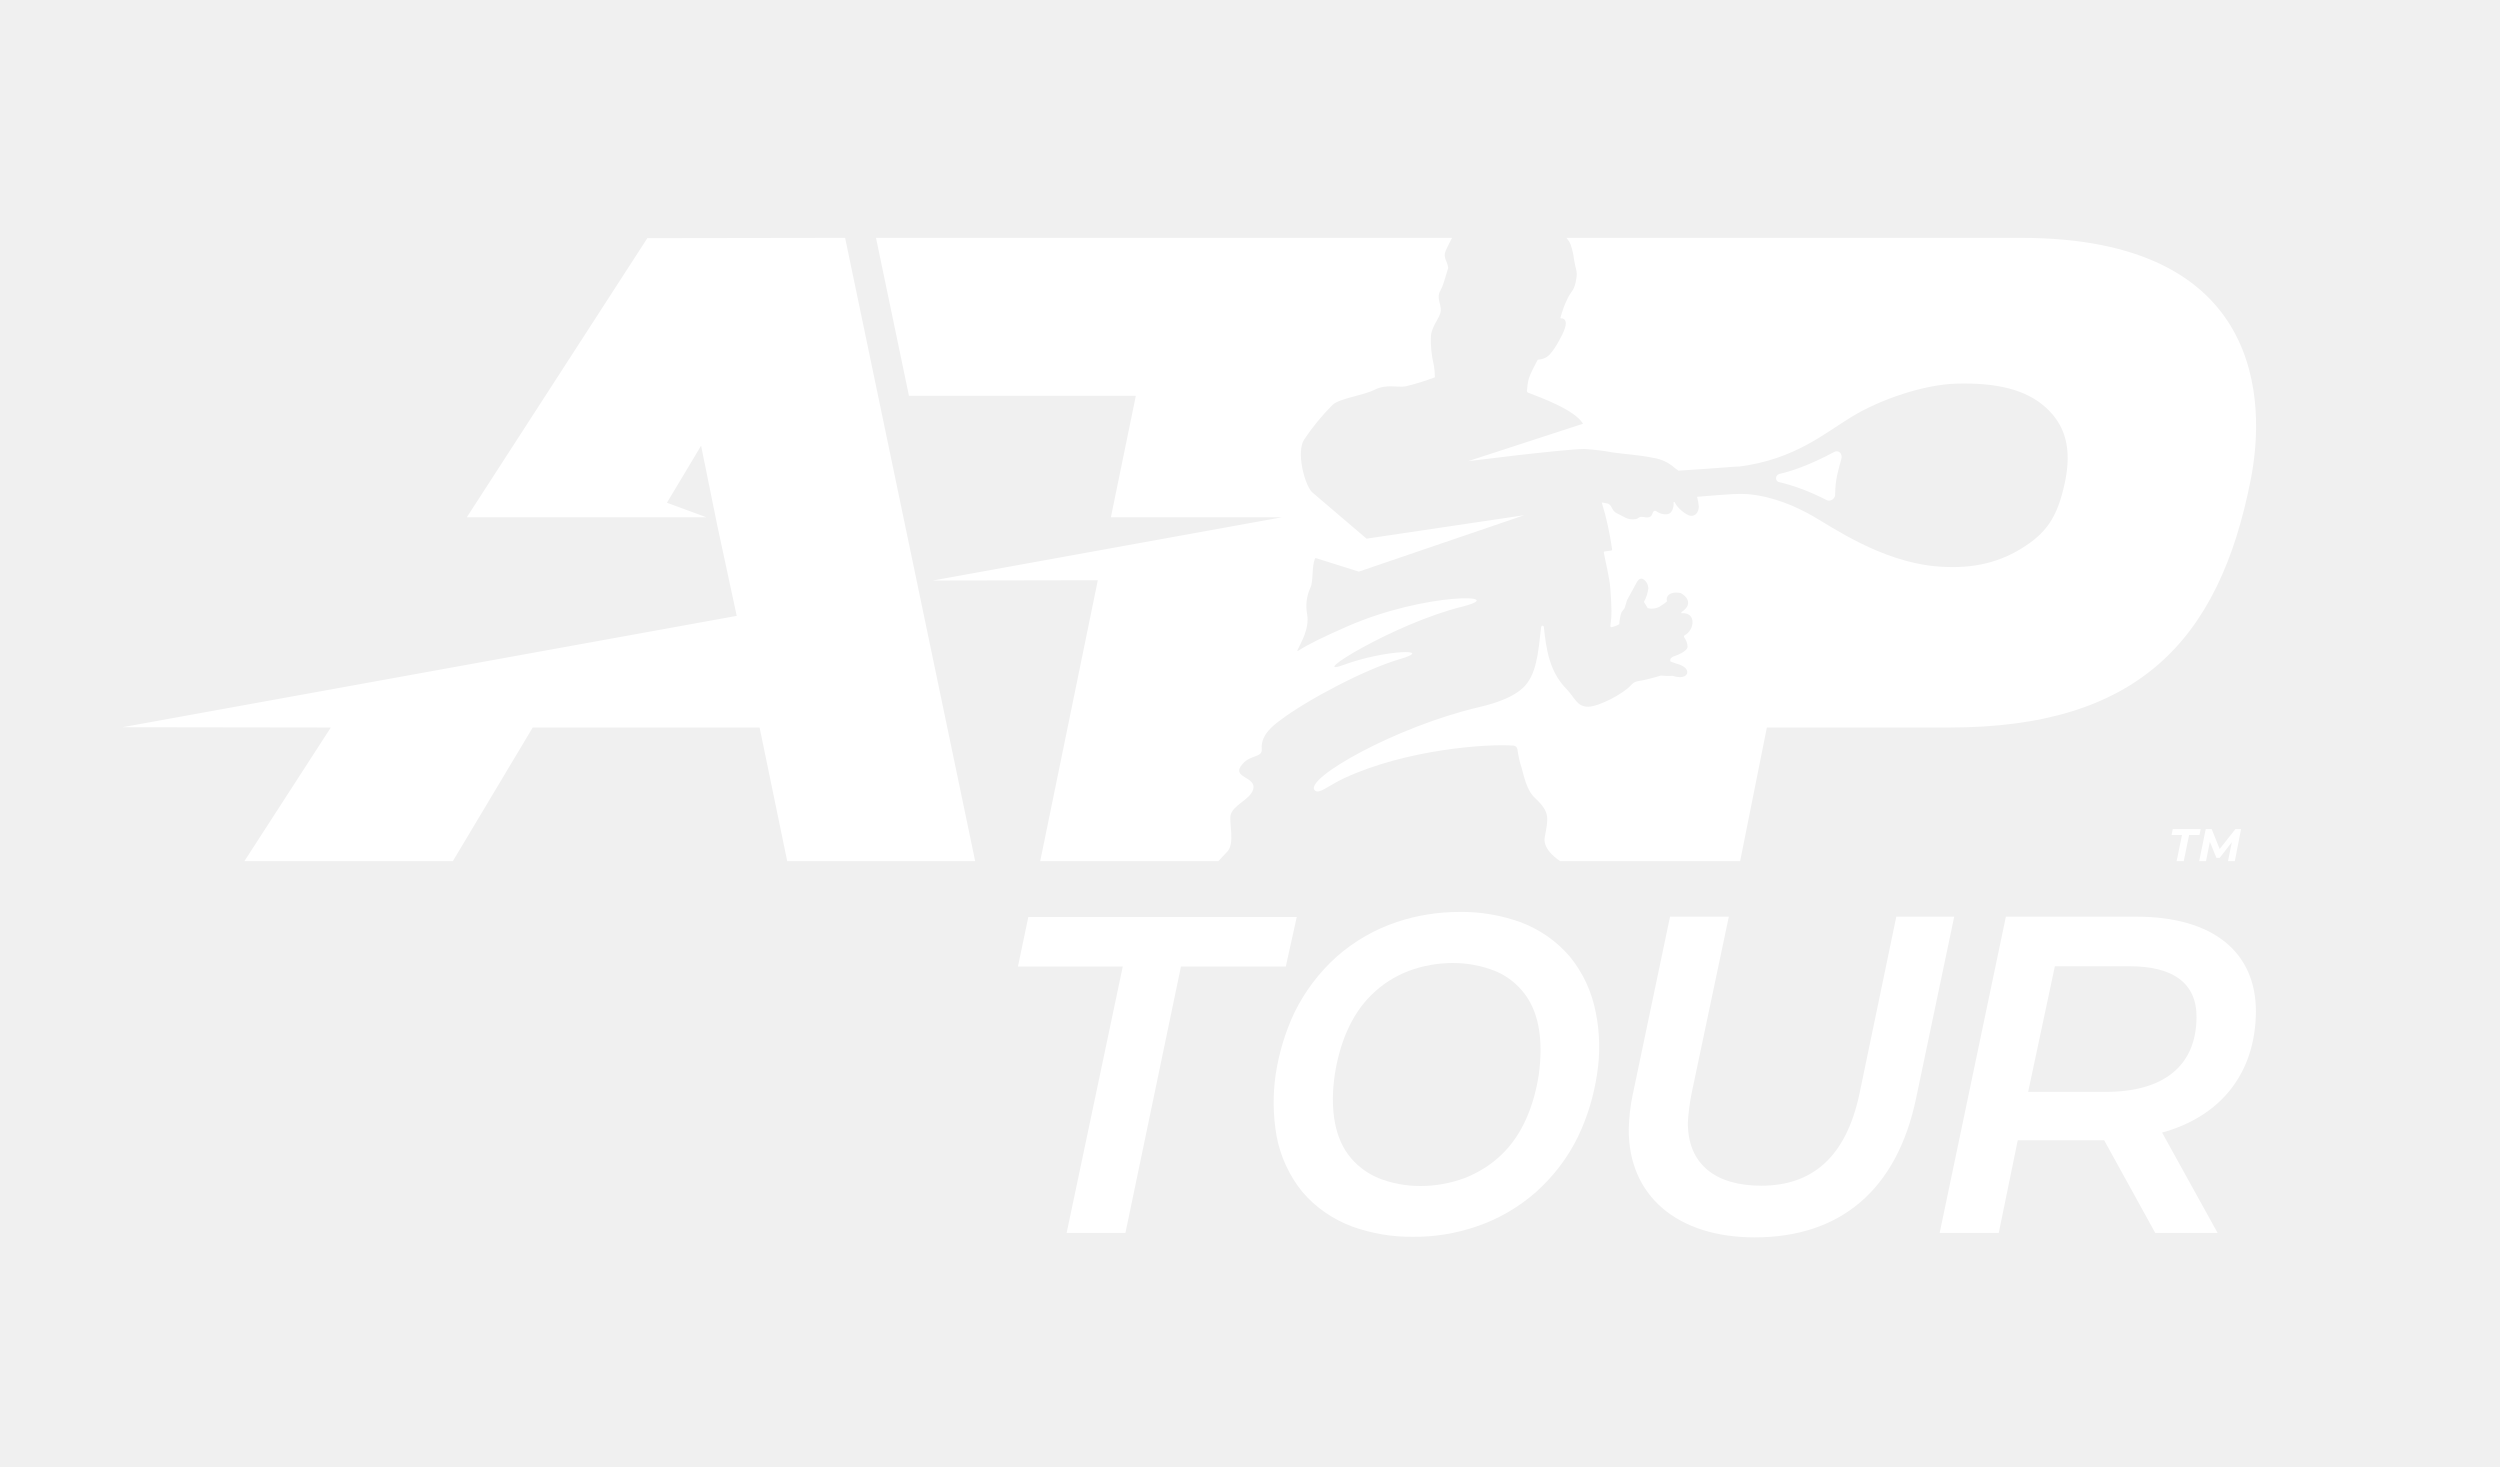
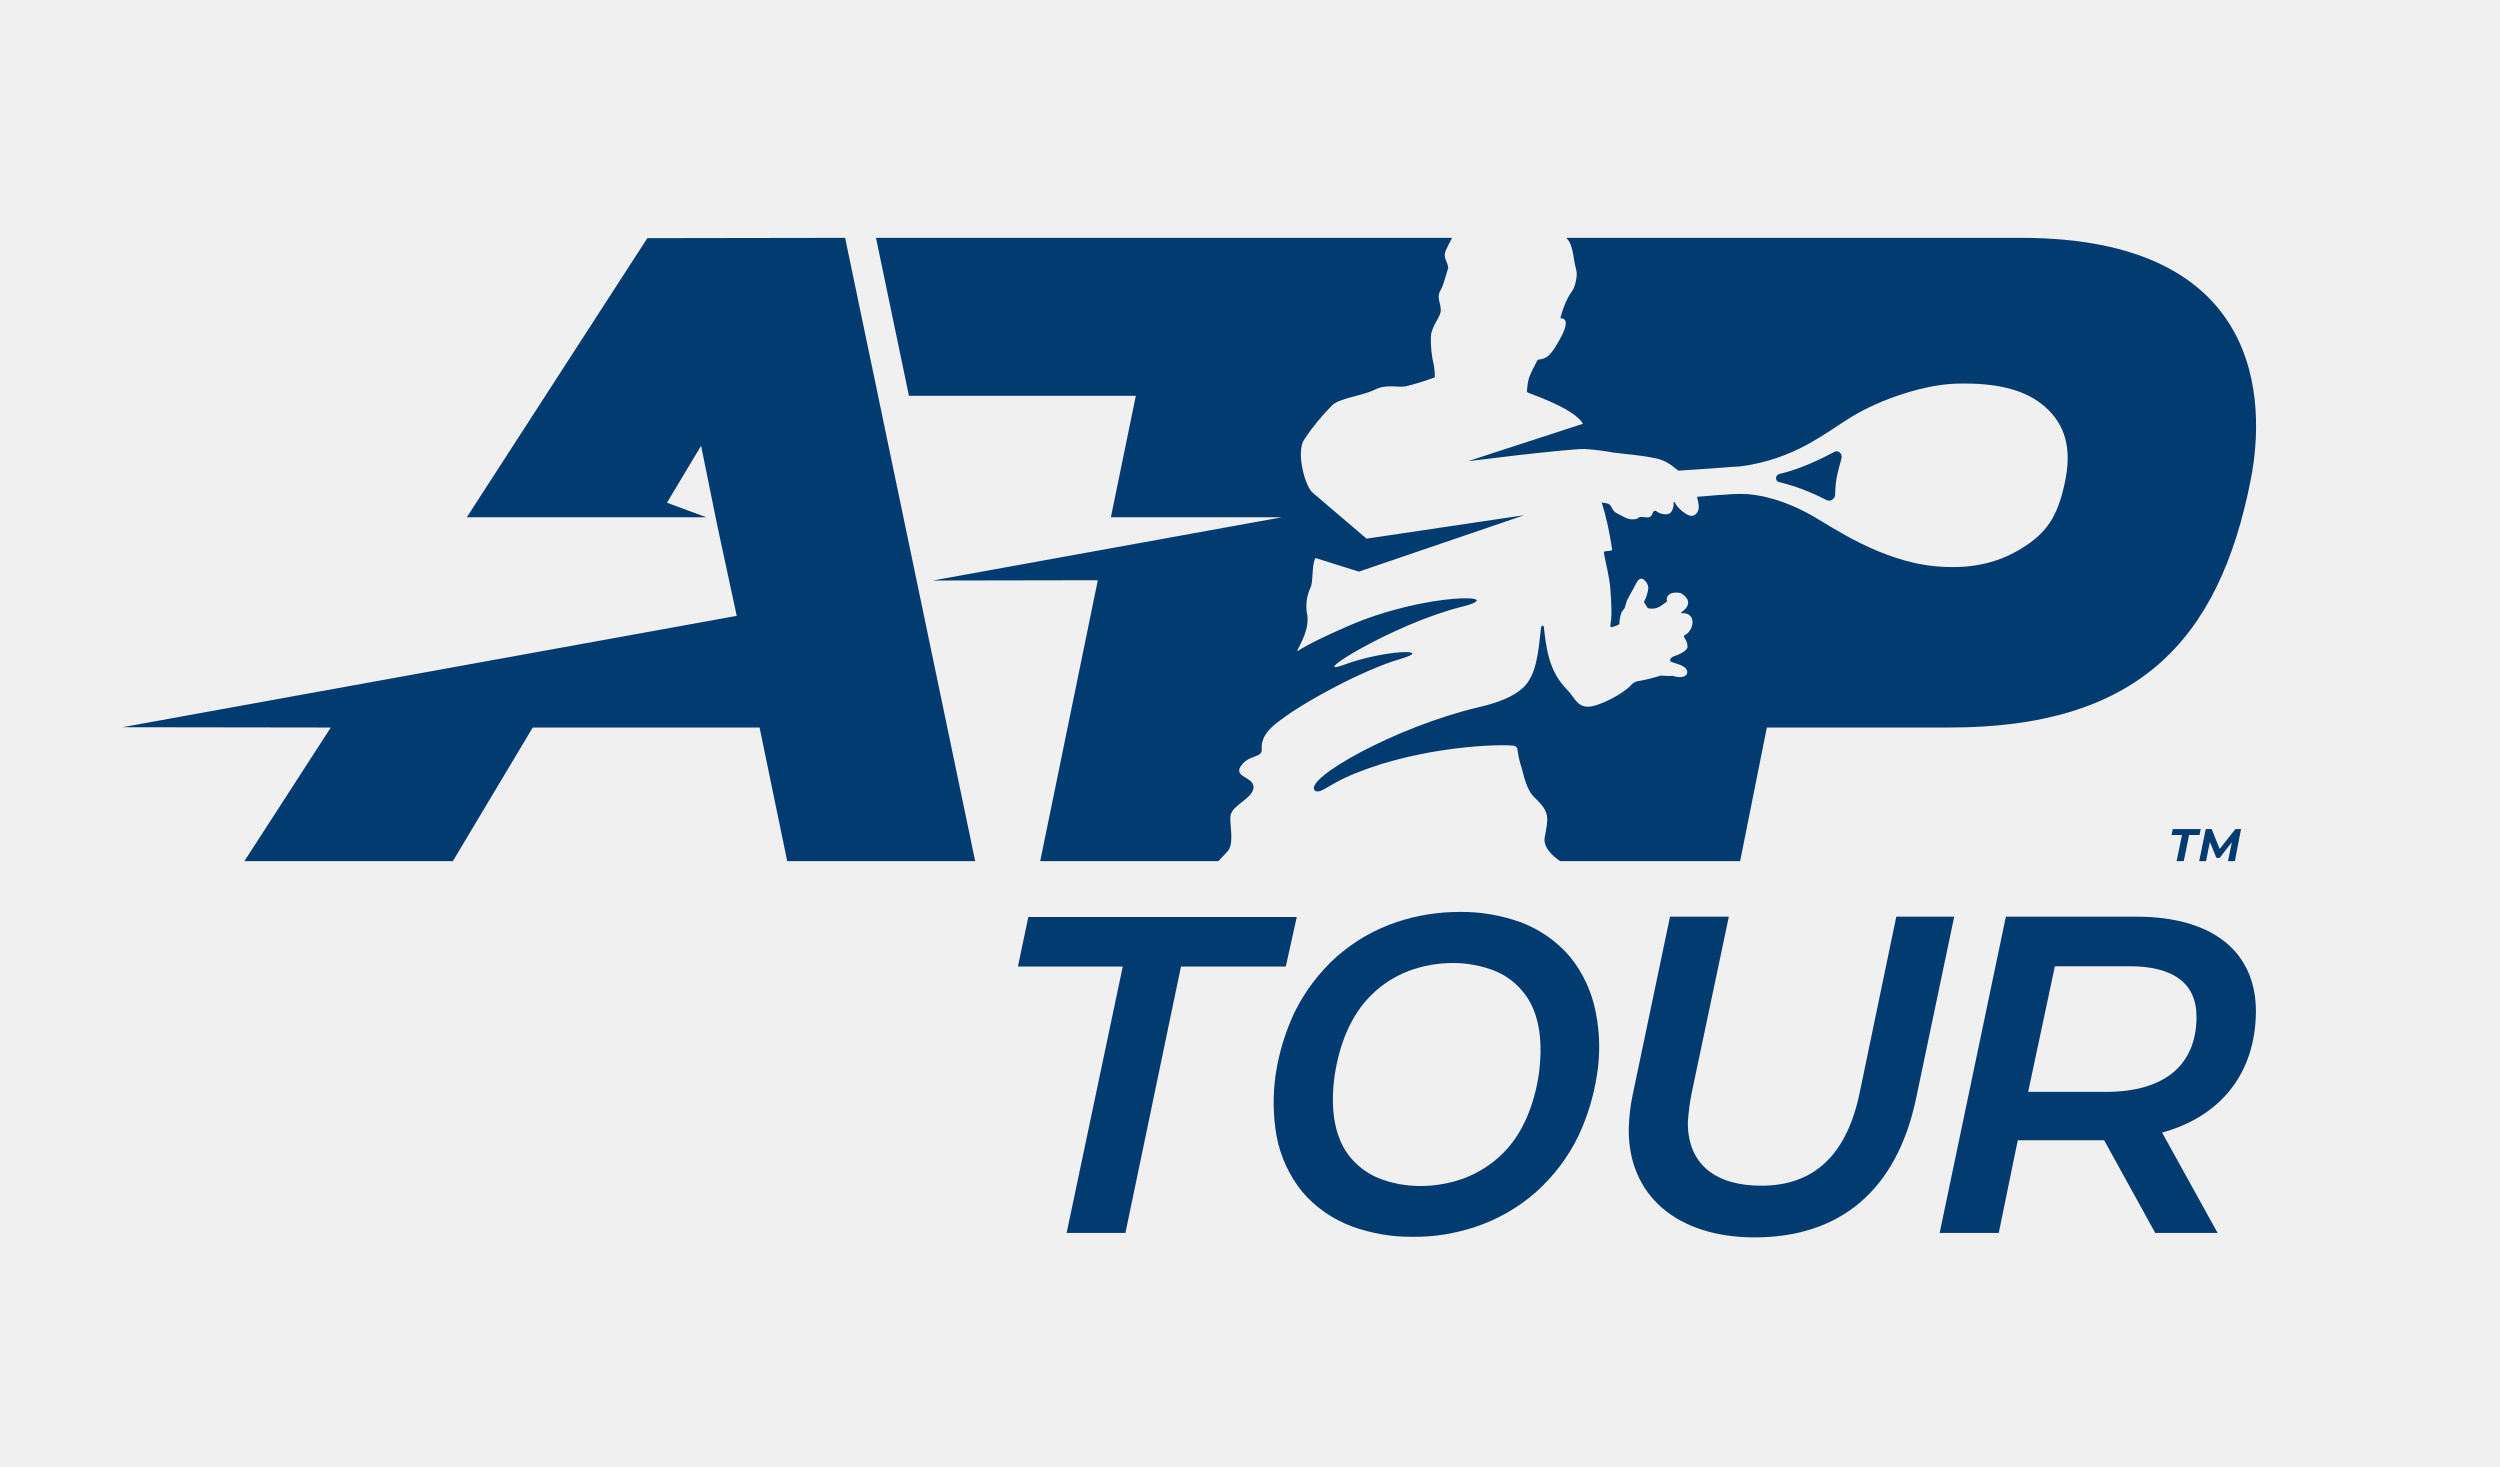
<svg xmlns="http://www.w3.org/2000/svg" version="1.1" id="Layer_2_1_" x="0px" y="0px" viewBox="0 0 841.9 493.7" style="enable-background:new 0 0 841.9 493.7;" xml:space="preserve">
  <style type="text/css">
- 	.st0{fill:#FFFFFF;}
+ 	.st0{fill:#013b70;}
	.st1{fill:none;}
</style>
  <path class="st0" d="M284.6,80.1L328.4,290h-63.3l-9.3-45h-76.4l-26.9,45H82.3l29.1-45l-70.2-0.1l206.9-37.5l-6.5-30.2l0,0  l-5.5-27.1l-11.5,19.2l13.3,4.9h-80.7l60.8-94L284.6,80.1z M680.6,80.1H527.5c0.6,0.7,1.1,1.4,1.4,2.2c0.6,1.7,1,3.5,1.2,5.3  c0.5,3.1,1.1,3.5,0.8,5.9c-0.7,4.5-1.5,4.1-2.9,6.8c-1.1,2.2-1.9,4.4-2.5,6.7c0,0.1,0,0.2,0.1,0.2c0,0,0,0,0.1,0  c0.5,0,1.5,0.1,1.6,1.6c0.1,2-2.3,6-3,7.2s-2.2,3.5-3.4,4.2c-2.2,1.3-2.8,0.5-3.2,1.2s-2.5,4.8-2.8,5.9c-0.4,1.4-0.6,2.9-0.7,4.4  c0,0.2,0.1,0.4,0.3,0.5c4.4,1.7,15.8,5.8,18.6,10.5l-38.7,12.6c5.4-0.6,11.4-1.4,16.6-2c7.2-0.8,18.9-2.1,22.6-2.1  c3.2,0.2,6.5,0.6,9.7,1.2c4.5,0.6,8.6,0.8,13.5,1.8c2.7,0.4,5.2,1.6,7.2,3.4c0.2,0.1,1.2,0.9,1.2,0.9c6-0.4,15.2-1,17.2-1.2  c1-0.1,3-0.2,3.4-0.2c18.6-2.4,28.8-11.3,37.7-16.7c9.8-6,24.6-10.9,35.2-11.2c13.7-0.4,23.5,2,30.1,7.9s9.1,13.8,6.5,25.7  c-2.5,11.5-6.2,16.8-14.7,22s-17.8,6.9-28.8,5.9c-18.4-1.7-34.8-13.2-41.3-16.9c-5.6-3.2-13.2-6.6-21.9-7.4c-1.7-0.1-3.4-0.1-5.1,0  c-0.6,0-7.6,0.5-12,0.9c0.3,1.1,0.5,2.2,0.6,3.3c-0.1,2.2-1.4,3.3-2.8,3.1s-4.4-2.5-5.3-4.5c-0.1-0.2-0.4-0.3-0.4,0s0,0.7,0,1  c-0.1,0.6-0.4,2.5-1.8,2.9c-1.4,0.3-2.9-0.1-4.1-1c-0.3-0.2-0.7-0.1-0.9,0.2c0,0,0,0.1-0.1,0.1c-0.5,1.4-0.8,2.2-3.3,1.7  c-1.8-0.2-1.4,0.5-2.5,0.7c-2.8,0.5-4.1-0.9-6.3-1.9s-1.5-3.1-3.6-3.4c-0.4-0.1-1.2-0.2-1.6-0.3c1.6,5.1,2.7,10.4,3.5,15.8  c0,0.2-0.1,0.4-0.3,0.4c0,0,0,0,0,0l-2.2,0.3c-0.2,0-0.3,0.2-0.3,0.4c0,0,0,0,0,0c0.5,2.9,1.9,8.2,2.2,12.1c0.5,7,0.5,9.1,0,12.6  c0,0.2,0.1,0.4,0.3,0.4c0,0,0.1,0,0.1,0c0.9-0.2,1.8-0.5,2.6-1c0.1-1.4,0.3-2.8,0.8-4.1c0.2-0.3,0.5-0.6,0.7-0.9  c0.2-0.2,0.3-0.4,0.4-0.7l0.6-2c0.1-0.3,0.2-0.6,0.4-0.9l3-5.5c0,0,0.7-1.5,1.9-1.2c1.2,0.6,1.9,1.8,2,3.2c-0.2,1.6-0.7,3.2-1.5,4.6  l1.3,2.1c1.6,0.4,3.3,0.1,4.6-0.9c0.7-0.4,1.3-0.9,1.9-1.4c-0.6-1.5,0.8-3.5,4.5-2.8c1.3,0.5,4.9,3.4,0.4,6.4  c-0.1,0.1-0.1,0.2-0.1,0.3c0,0.1,0.1,0.1,0.2,0.1c4.9-0.3,4.3,5.6,1,7.4c-0.3,0.1-0.4,0.5-0.2,0.7c0,0,0,0,0,0.1  c0.7,0.9,1.1,2,1.1,3.2c0,0,0,1.6-4.8,3.2c0,0-1.5,0.6-0.9,1.7c0.6,0.2,1.2,0.4,2,0.7c0,0,4.3,1,3.5,3.4c0,0-0.7,2-4.8,0.7  c-1.3,0.1-2.7,0-4-0.1c-2.6,0.8-5.2,1.5-7.8,1.9c-0.9,0.2-1.6,0.6-2.2,1.3l0,0c-2.7,3-10.8,7.2-14.4,7.3c-4,0-4.5-3.1-7.5-6.1  c-5.7-5.9-6.7-13.4-7.5-20.8c0-0.2-0.3-0.4-0.5-0.4c-0.2,0-0.3,0.2-0.4,0.4c-1,8.7-1.5,16.4-6.3,20.7c-2.9,2.6-7.5,4.7-14.9,6.4  c-28.2,6.7-58.5,24-55.1,27.9c1.4,1.6,4.5-1.5,10.1-4.1c21-9.7,48.2-11.6,57-10.9c0.6,0.1,1.1,0.6,1.2,1.2c0.3,2.1,0.7,4.2,1.4,6.2  c0.8,2.7,1.6,7.5,4.5,10.2c5.2,4.9,4.5,6.7,3.3,13.3c-0.8,4.3,5.1,7.9,5.2,8h60.6L595,245h61.5c62.9,0,90.8-28.7,101.5-83.7  C763,135.7,762.8,80.1,680.6,80.1z M410.3,290c0.9-0.9,1.8-2,3-3.2c2.6-2.7,0.6-9.6,1.1-12.2c0.7-3.5,6.6-5.3,7.6-8.7  c1.3-4.6-7.9-3.8-3.5-8.7c2.7-3.1,6.7-2,6.4-5c-0.4-4.9,4.3-8.2,6.3-9.7c8.7-6.6,28.2-17,40.1-20.5c12.4-3.6-4.7-3.3-18.8,1.9  c-12.9,4.7,16.6-13.8,39.9-19.6c16.6-4.2-12.2-5-38.8,6.7c-8.4,3.7-13.1,6-16.5,8.2c-0.1,0-0.2,0-0.2-0.1c0,0,0-0.1,0-0.1  c1.3-2.7,4.1-7.3,3.3-12.1c-0.6-3-0.2-6.2,1.1-9c1-1.9,0.4-7,1.5-9.7c0.1-0.2,0.3-0.3,0.5-0.2l14.3,4.5l55.7-19l-53.1,7.9  l-18.4-15.7c-2.6-2.8-5.3-13.6-2.6-17.7c2.8-4.2,6-8.1,9.6-11.7c2.5-2.2,10.2-3.1,14-5c4.2-2.1,7.6-0.7,10.6-1.2  c3.3-0.8,6.5-1.8,9.7-3c0.1,0,0.1-0.1,0.1-0.2c0-1.2-0.1-2.5-0.3-3.7c-0.8-3.3-1.2-6.8-1-10.2c0.3-3.3,3.2-6.2,3.3-8.4  s-1.5-4.5-0.2-6.6c1.1-2,1.4-3.6,2.7-7.8c-0.3-2.5-1.9-3.4-0.8-5.9c0.6-1.3,1.6-3.3,2.1-4.2H295l11.1,53.2h76.4l-8.4,40.9h57.6  l-117.6,21.3l55.6-0.1L350.3,290H410.3z M615.1,168.4c1,0.5,2.2,0,2.7-1c0.2-0.3,0.2-0.7,0.2-1c0.1-5.3,1-7.7,2.1-11.9  c0.5-1.7-1-3.1-2.4-2.3c-8.6,4.6-14.8,6.6-18.5,7.4c-0.6,0.2-1.1,0.7-1.1,1.4c0,0.6,0.3,1.1,0.8,1.3  C604.5,163.6,609.9,165.7,615.1,168.4z" />
  <path class="st0" d="M378.1,325.5h-35.3l3.5-16.7h90.4l-3.7,16.7h-35.3l-18.7,89.7h-19.8L378.1,325.5z" />
  <path class="st0" d="M548.5,380.2c0.1-3.8,0.5-7.7,1.3-11.4l12.6-60.1h19.8l-12.6,59.8c-0.6,3.1-1,6.3-1.2,9.4  c-0.1,14.5,9.7,21.4,24.7,21.4c16.9,0,28.5-9.3,33.1-31l12.4-59.6h19.5l-12.8,61c-6.5,31.3-25.8,47-54.4,47  C564.9,416.7,548.3,402.7,548.5,380.2z" />
  <path class="st0" d="M728.1,381.4l18.7,33.8h-21L708.6,384h-29.1l-6.4,31.2h-19.9l22.3-106.5h44c25.7,0,40.3,11.9,40.2,32.1  C759.5,361.5,747.8,376,728.1,381.4z M739.7,342.6c0.1-11.6-8-17.2-22.5-17.2H692l-9,42.3h26.2C728.4,367.7,739.6,359.1,739.7,342.6  z" />
  <path class="st0" d="M537.8,361.9c-1.1,7.2-3.2,14.2-6.3,20.7c-3.4,7.1-8.3,13.5-14.2,18.8c-5.9,5.2-12.8,9.2-20.3,11.7  c-6.8,2.3-14,3.5-21.2,3.4c-6.9,0.1-13.8-1.1-20.3-3.4c-6.5-2.4-12.4-6.4-16.9-11.7c-4.4-5.4-7.4-11.9-8.7-18.8  c-1.2-6.9-1.3-13.9-0.3-20.8c1.1-7.2,3.2-14.2,6.3-20.8c3.5-7.1,8.3-13.5,14.2-18.8c5.9-5.2,12.8-9.2,20.3-11.7  c6.8-2.3,14-3.4,21.2-3.4c6.9-0.1,13.8,1.1,20.3,3.4c6.5,2.4,12.3,6.4,16.8,11.7c4.4,5.4,7.4,11.9,8.7,18.8  C538.8,348,538.9,355,537.8,361.9z M518.2,361.9c1.4-10.4,0.5-20.1-4.6-27c-2.6-3.5-6.1-6.3-10.1-7.9c-4.5-1.8-9.4-2.7-14.2-2.7  c-5.1,0-10.2,0.9-15,2.7c-4.6,1.8-8.9,4.5-12.4,8c-7,6.8-10.8,16.6-12.4,26.9c-1.5,10.3-0.5,20.1,4.5,26.9c2.6,3.5,6.1,6.2,10.1,7.9  c4.5,1.8,9.3,2.7,14.2,2.7c5.1,0,10.2-0.9,15-2.7c4.6-1.8,8.9-4.5,12.4-7.9C512.8,382,516.6,372.2,518.2,361.9L518.2,361.9z" />
  <path class="st0" d="M734.8,281.2h-3.5l0.4-2h9.4l-0.4,2h-3.5l-1.8,8.8H733L734.8,281.2z M754.7,279.2l-2.1,10.8h-2.3l1.3-6.4  l-4.1,5.3h-1.1l-2.2-5.4l-1.3,6.5h-2.3l2.2-10.8h2l2.7,6.7l5.3-6.7L754.7,279.2z" />
  <rect class="st1" width="841.9" height="493.7" />
</svg>
